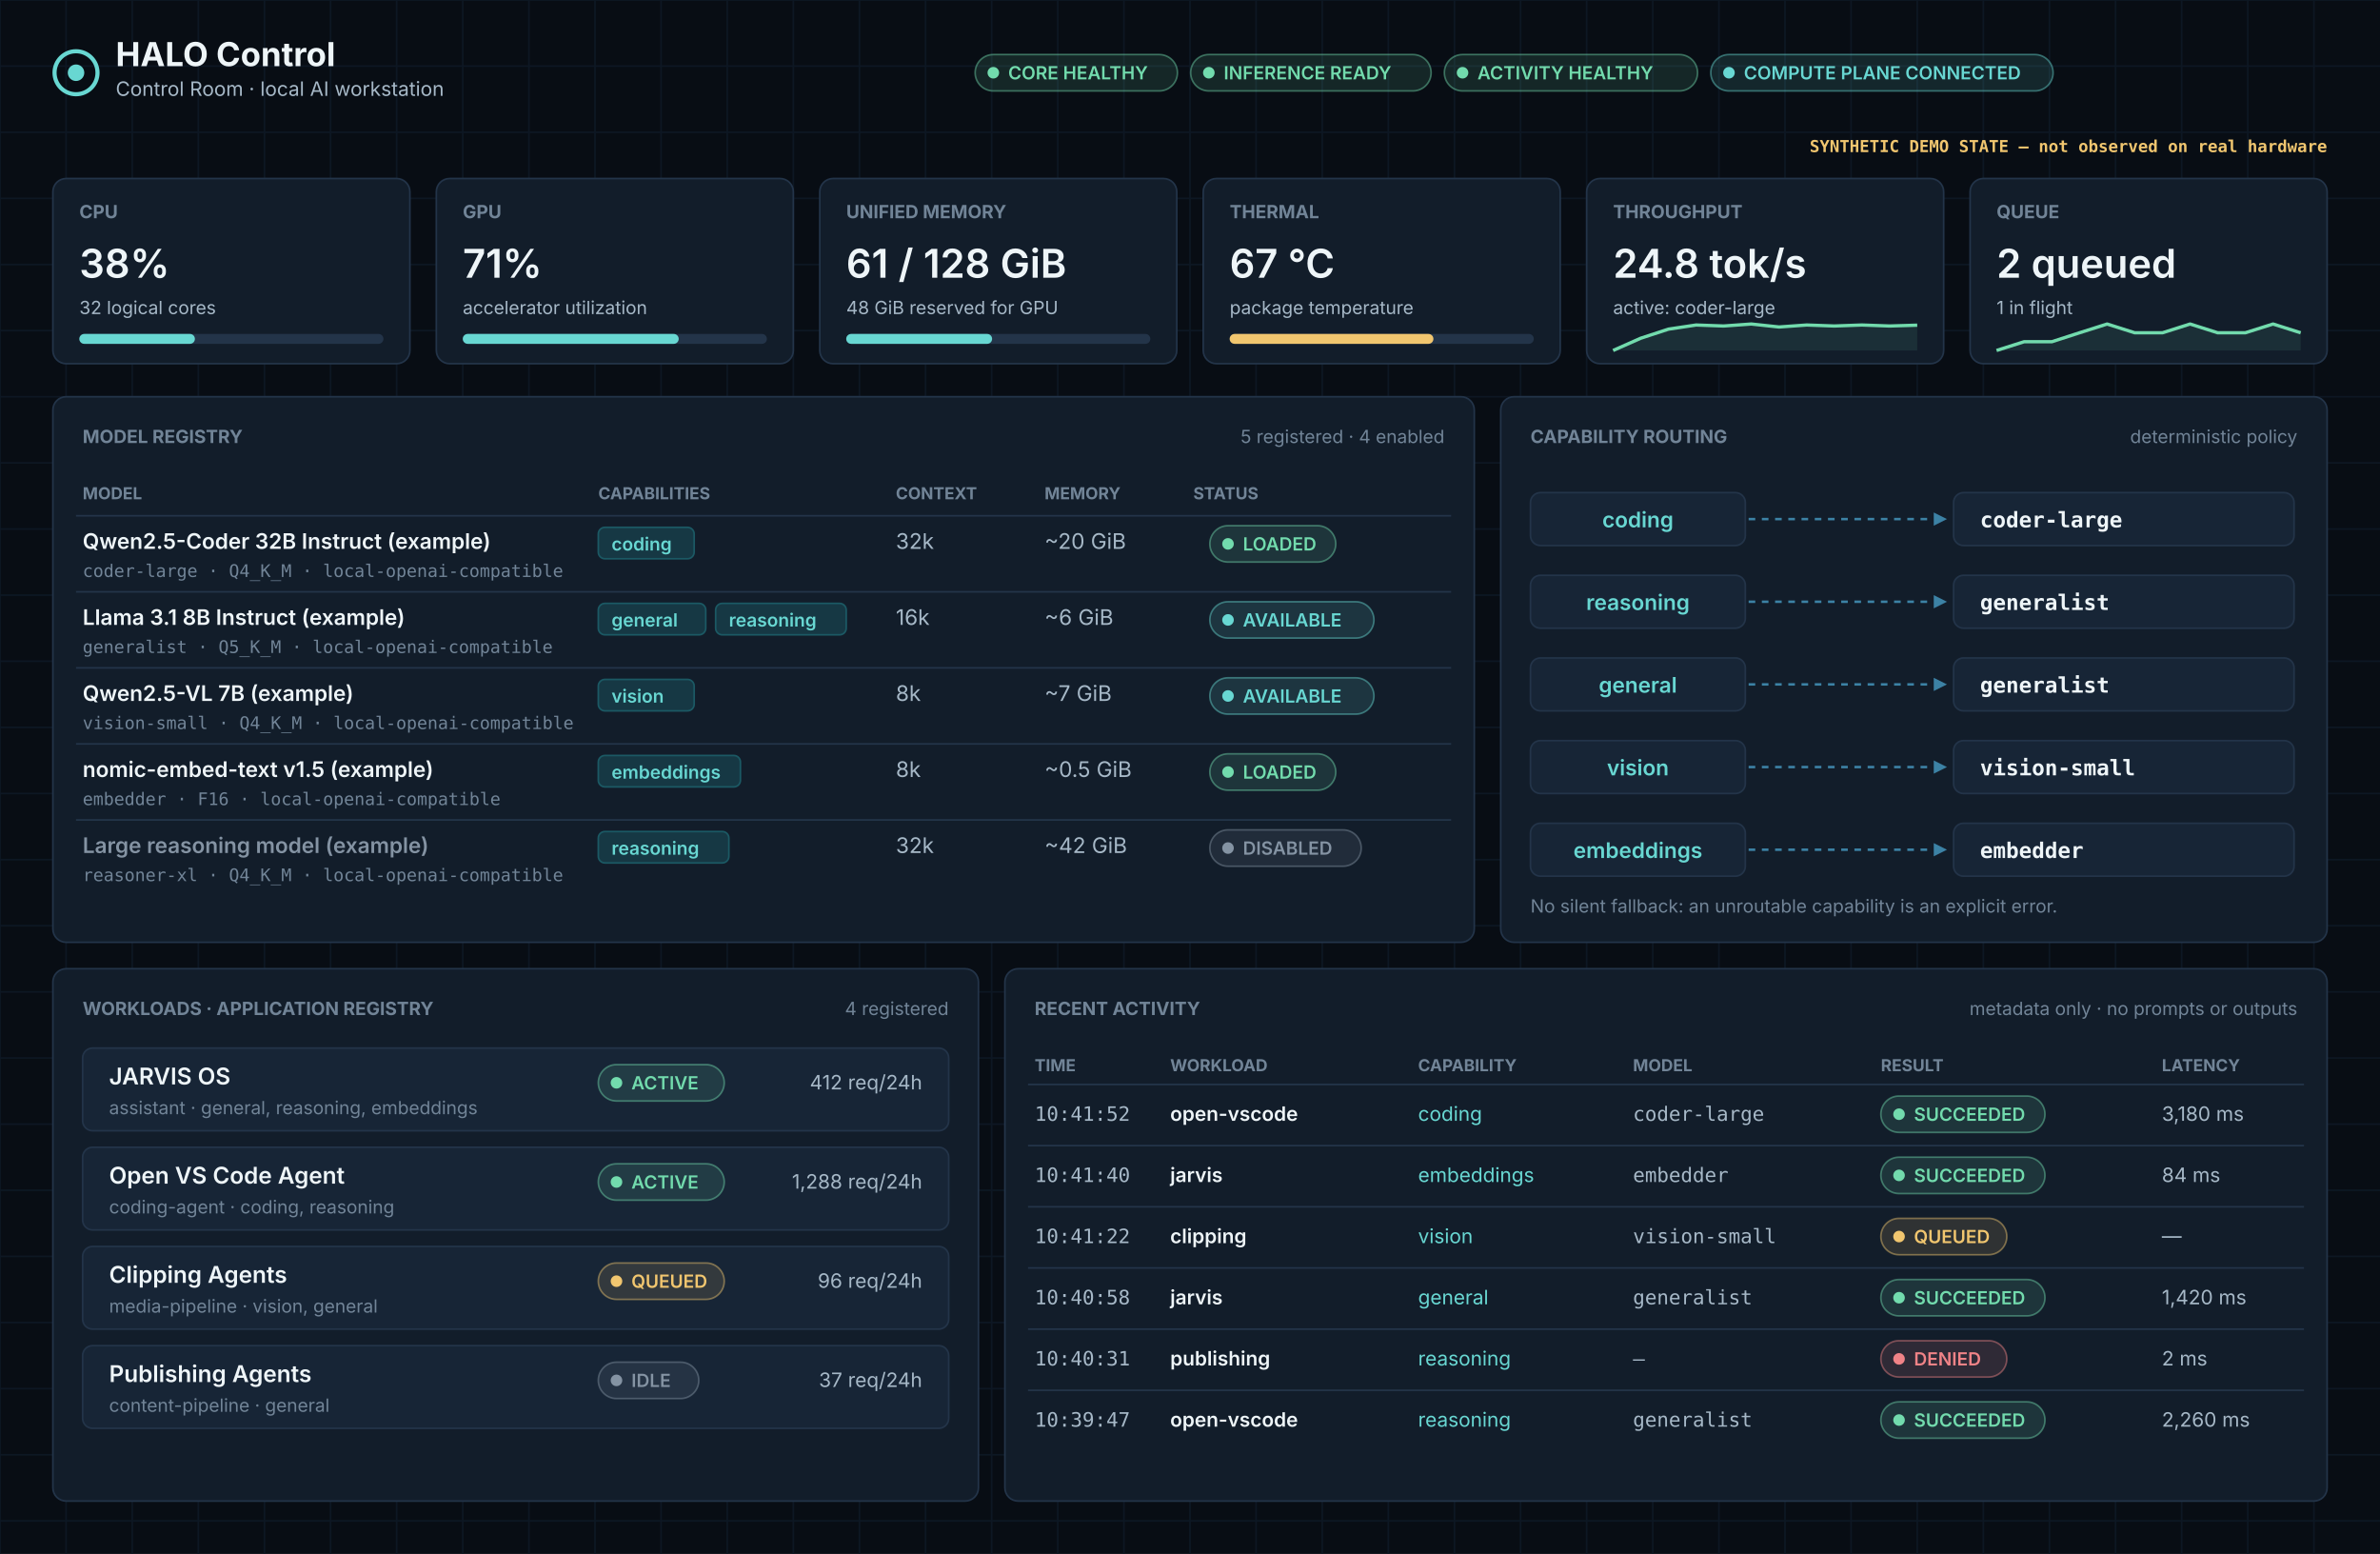
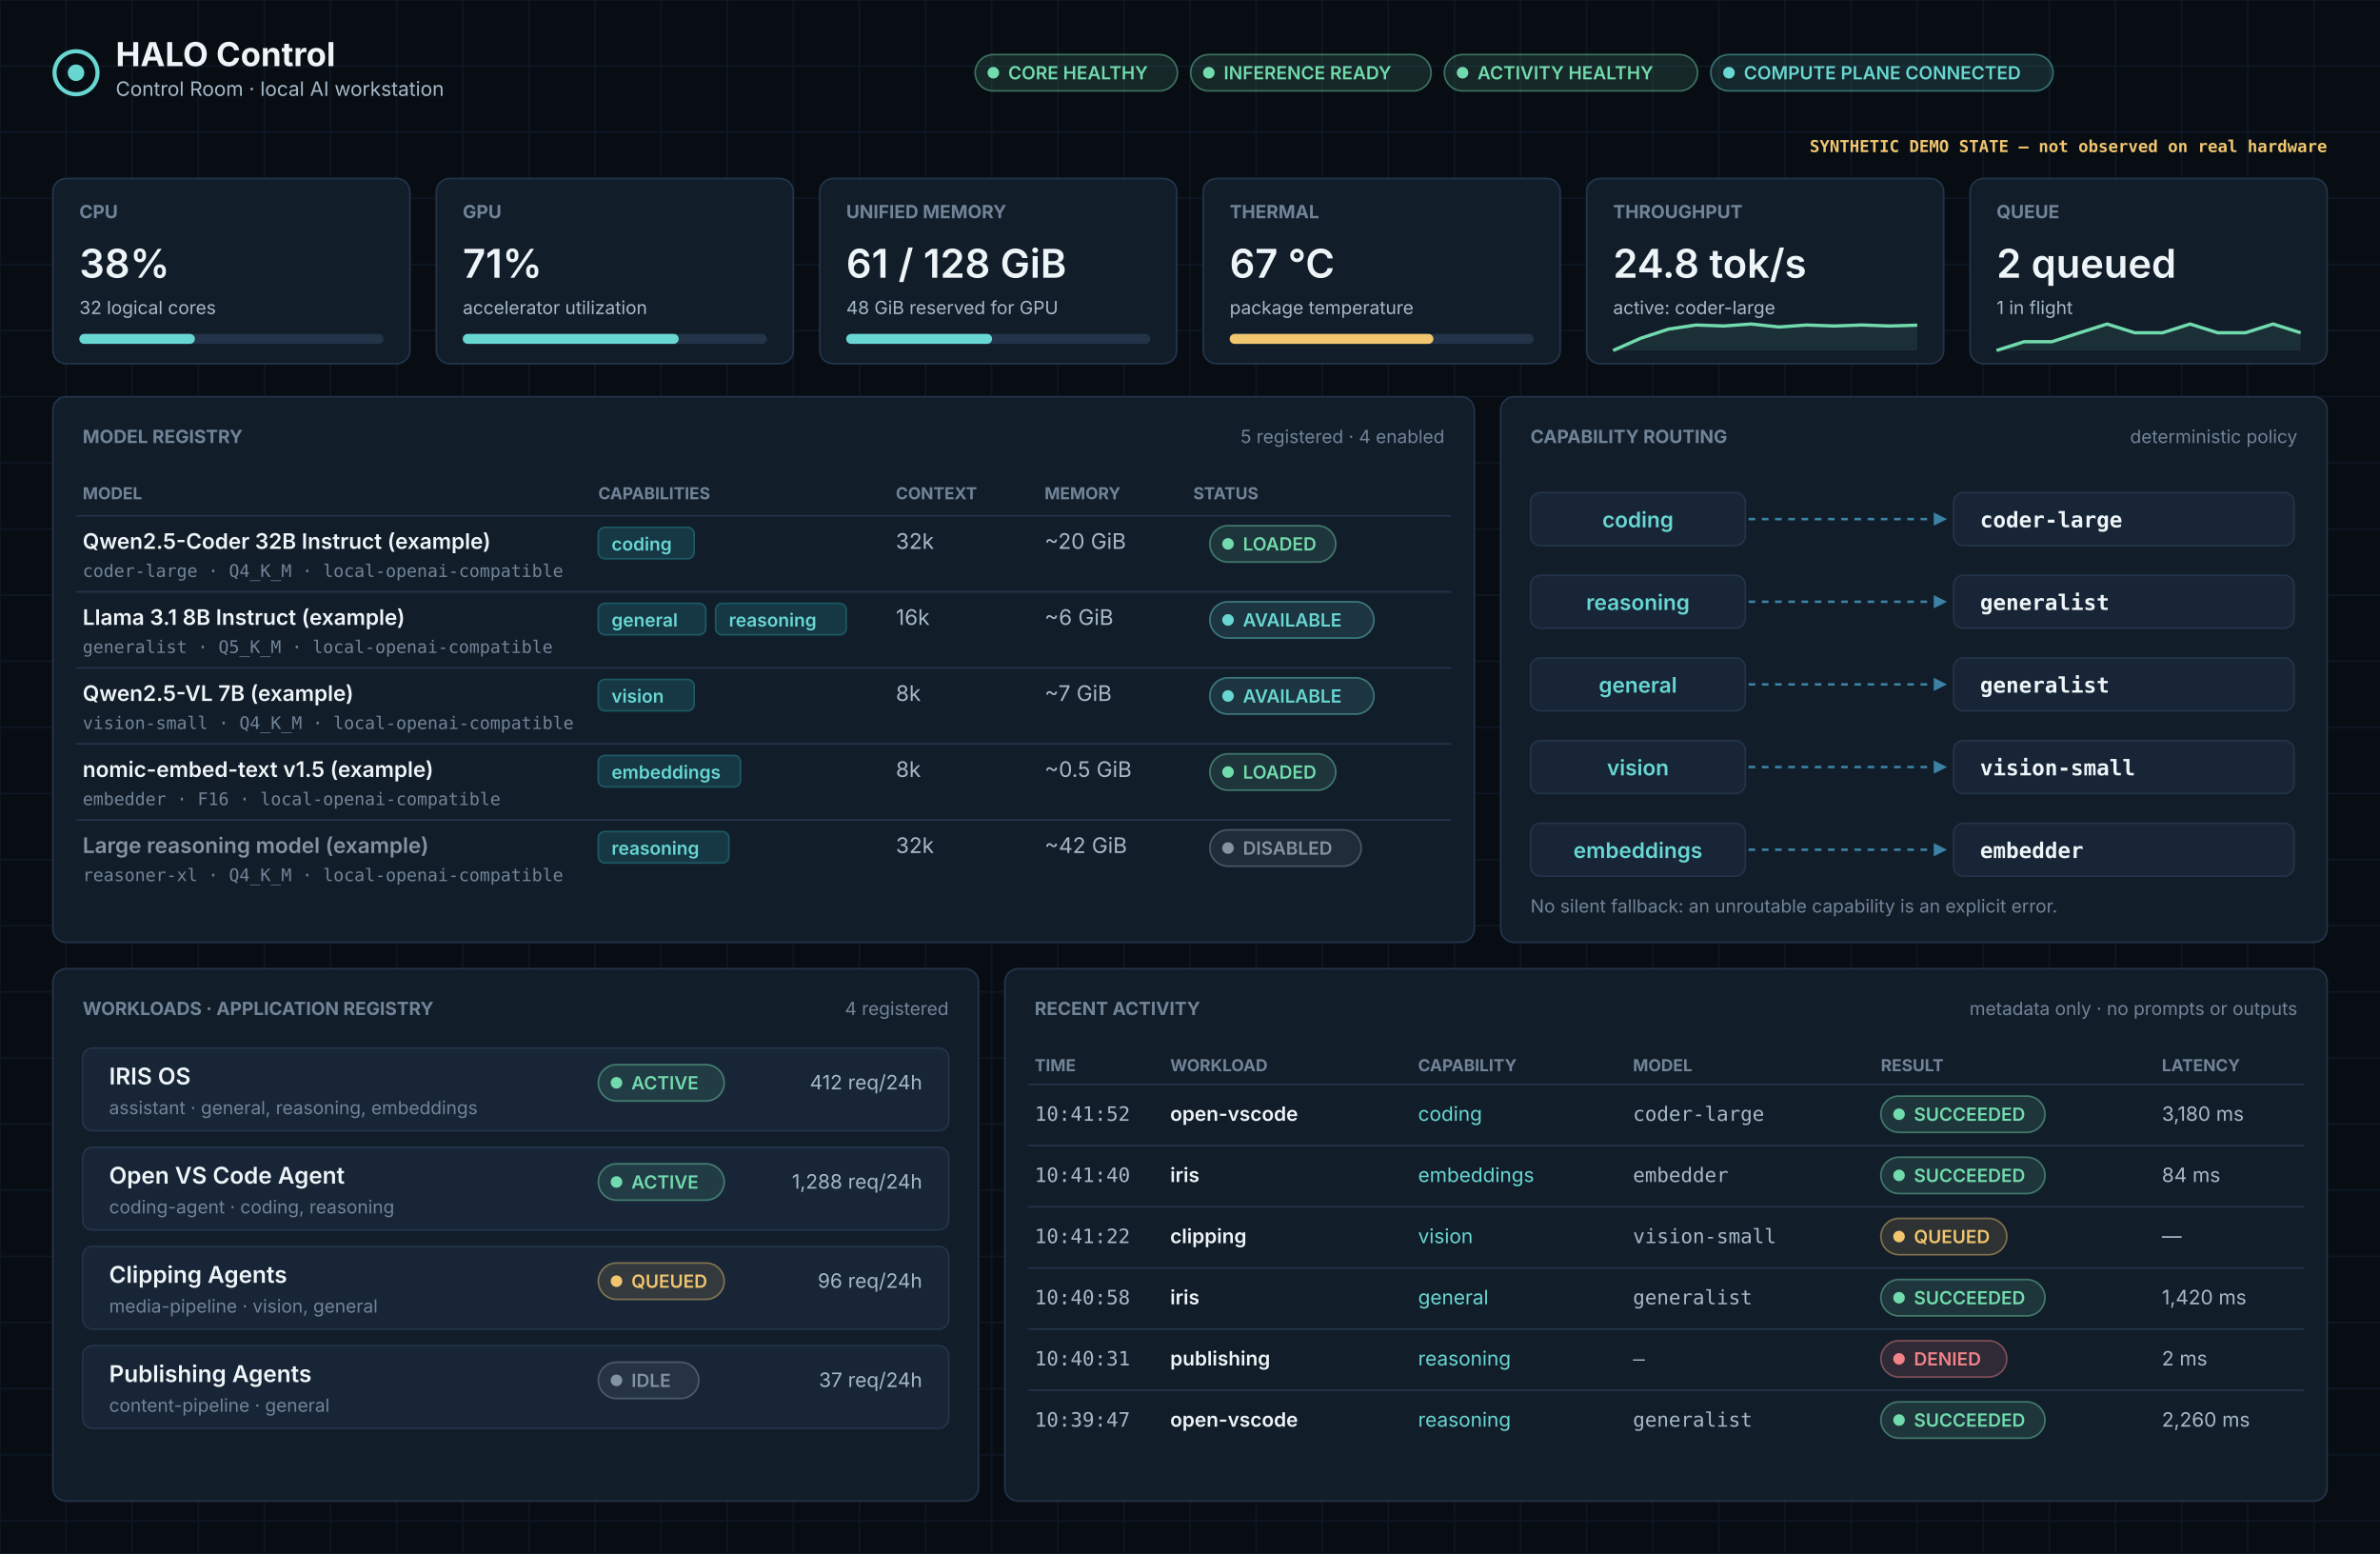
<svg xmlns="http://www.w3.org/2000/svg" viewBox="0 0 1440 940" width="1440" height="940">
  <rect width="1440" height="940" fill="#080d14" />
  <line x1="0" y1="0" x2="0" y2="940" stroke="#0d1723" stroke-width="1" />
  <line x1="40" y1="0" x2="40" y2="940" stroke="#0d1723" stroke-width="1" />
  <line x1="80" y1="0" x2="80" y2="940" stroke="#0d1723" stroke-width="1" />
  <line x1="120" y1="0" x2="120" y2="940" stroke="#0d1723" stroke-width="1" />
  <line x1="160" y1="0" x2="160" y2="940" stroke="#0d1723" stroke-width="1" />
  <line x1="200" y1="0" x2="200" y2="940" stroke="#0d1723" stroke-width="1" />
  <line x1="240" y1="0" x2="240" y2="940" stroke="#0d1723" stroke-width="1" />
  <line x1="280" y1="0" x2="280" y2="940" stroke="#0d1723" stroke-width="1" />
  <line x1="320" y1="0" x2="320" y2="940" stroke="#0d1723" stroke-width="1" />
  <line x1="360" y1="0" x2="360" y2="940" stroke="#0d1723" stroke-width="1" />
  <line x1="400" y1="0" x2="400" y2="940" stroke="#0d1723" stroke-width="1" />
  <line x1="440" y1="0" x2="440" y2="940" stroke="#0d1723" stroke-width="1" />
  <line x1="480" y1="0" x2="480" y2="940" stroke="#0d1723" stroke-width="1" />
  <line x1="520" y1="0" x2="520" y2="940" stroke="#0d1723" stroke-width="1" />
  <line x1="560" y1="0" x2="560" y2="940" stroke="#0d1723" stroke-width="1" />
  <line x1="600" y1="0" x2="600" y2="940" stroke="#0d1723" stroke-width="1" />
  <line x1="640" y1="0" x2="640" y2="940" stroke="#0d1723" stroke-width="1" />
  <line x1="680" y1="0" x2="680" y2="940" stroke="#0d1723" stroke-width="1" />
  <line x1="720" y1="0" x2="720" y2="940" stroke="#0d1723" stroke-width="1" />
  <line x1="760" y1="0" x2="760" y2="940" stroke="#0d1723" stroke-width="1" />
  <line x1="800" y1="0" x2="800" y2="940" stroke="#0d1723" stroke-width="1" />
  <line x1="840" y1="0" x2="840" y2="940" stroke="#0d1723" stroke-width="1" />
  <line x1="880" y1="0" x2="880" y2="940" stroke="#0d1723" stroke-width="1" />
  <line x1="920" y1="0" x2="920" y2="940" stroke="#0d1723" stroke-width="1" />
  <line x1="960" y1="0" x2="960" y2="940" stroke="#0d1723" stroke-width="1" />
  <line x1="1000" y1="0" x2="1000" y2="940" stroke="#0d1723" stroke-width="1" />
  <line x1="1040" y1="0" x2="1040" y2="940" stroke="#0d1723" stroke-width="1" />
  <line x1="1080" y1="0" x2="1080" y2="940" stroke="#0d1723" stroke-width="1" />
  <line x1="1120" y1="0" x2="1120" y2="940" stroke="#0d1723" stroke-width="1" />
  <line x1="1160" y1="0" x2="1160" y2="940" stroke="#0d1723" stroke-width="1" />
  <line x1="1200" y1="0" x2="1200" y2="940" stroke="#0d1723" stroke-width="1" />
  <line x1="1240" y1="0" x2="1240" y2="940" stroke="#0d1723" stroke-width="1" />
  <line x1="1280" y1="0" x2="1280" y2="940" stroke="#0d1723" stroke-width="1" />
  <line x1="1320" y1="0" x2="1320" y2="940" stroke="#0d1723" stroke-width="1" />
  <line x1="1360" y1="0" x2="1360" y2="940" stroke="#0d1723" stroke-width="1" />
  <line x1="1400" y1="0" x2="1400" y2="940" stroke="#0d1723" stroke-width="1" />
  <line x1="0" y1="0" x2="1440" y2="0" stroke="#0d1723" stroke-width="1" />
  <line x1="0" y1="40" x2="1440" y2="40" stroke="#0d1723" stroke-width="1" />
  <line x1="0" y1="80" x2="1440" y2="80" stroke="#0d1723" stroke-width="1" />
  <line x1="0" y1="120" x2="1440" y2="120" stroke="#0d1723" stroke-width="1" />
  <line x1="0" y1="160" x2="1440" y2="160" stroke="#0d1723" stroke-width="1" />
  <line x1="0" y1="200" x2="1440" y2="200" stroke="#0d1723" stroke-width="1" />
  <line x1="0" y1="240" x2="1440" y2="240" stroke="#0d1723" stroke-width="1" />
  <line x1="0" y1="280" x2="1440" y2="280" stroke="#0d1723" stroke-width="1" />
  <line x1="0" y1="320" x2="1440" y2="320" stroke="#0d1723" stroke-width="1" />
  <line x1="0" y1="360" x2="1440" y2="360" stroke="#0d1723" stroke-width="1" />
  <line x1="0" y1="400" x2="1440" y2="400" stroke="#0d1723" stroke-width="1" />
  <line x1="0" y1="440" x2="1440" y2="440" stroke="#0d1723" stroke-width="1" />
  <line x1="0" y1="480" x2="1440" y2="480" stroke="#0d1723" stroke-width="1" />
  <line x1="0" y1="520" x2="1440" y2="520" stroke="#0d1723" stroke-width="1" />
  <line x1="0" y1="560" x2="1440" y2="560" stroke="#0d1723" stroke-width="1" />
  <line x1="0" y1="600" x2="1440" y2="600" stroke="#0d1723" stroke-width="1" />
  <line x1="0" y1="640" x2="1440" y2="640" stroke="#0d1723" stroke-width="1" />
  <line x1="0" y1="680" x2="1440" y2="680" stroke="#0d1723" stroke-width="1" />
  <line x1="0" y1="720" x2="1440" y2="720" stroke="#0d1723" stroke-width="1" />
  <line x1="0" y1="760" x2="1440" y2="760" stroke="#0d1723" stroke-width="1" />
  <line x1="0" y1="800" x2="1440" y2="800" stroke="#0d1723" stroke-width="1" />
  <line x1="0" y1="840" x2="1440" y2="840" stroke="#0d1723" stroke-width="1" />
  <line x1="0" y1="880" x2="1440" y2="880" stroke="#0d1723" stroke-width="1" />
  <line x1="0" y1="920" x2="1440" y2="920" stroke="#0d1723" stroke-width="1" />
  <circle cx="46" cy="44" r="13" fill="none" stroke="#68d7d2" stroke-width="2.5" />
  <circle cx="46" cy="44" r="5" fill="#68d7d2" />
  <text x="70" y="40" font-size="20" fill="#eef5f8" font-weight="700" text-anchor="start" font-family="Inter, DejaVu Sans, Helvetica, Arial, sans-serif">HALO Control</text>
  <text x="70" y="58" font-size="12" fill="#a6b8c7" font-weight="400" text-anchor="start" font-family="Inter, DejaVu Sans, Helvetica, Arial, sans-serif">Control Room · local AI workstation</text>
  <rect x="590" y="33" width="122.4" height="22" rx="11" fill="#72dbad" fill-opacity=".13" stroke="#72dbad" stroke-opacity=".45" />
  <circle cx="601" cy="44" r="3.5" fill="#72dbad" />
  <text x="610" y="48" font-size="11" fill="#72dbad" font-weight="600" text-anchor="start" font-family="Inter, DejaVu Sans, Helvetica, Arial, sans-serif">CORE HEALTHY</text>
  <rect x="720.4" y="33" width="145.5" height="22" rx="11" fill="#72dbad" fill-opacity=".13" stroke="#72dbad" stroke-opacity=".45" />
  <circle cx="731.4" cy="44" r="3.5" fill="#72dbad" />
  <text x="740.4" y="48" font-size="11" fill="#72dbad" font-weight="600" text-anchor="start" font-family="Inter, DejaVu Sans, Helvetica, Arial, sans-serif">INFERENCE READY</text>
  <rect x="873.9" y="33" width="153.2" height="22" rx="11" fill="#72dbad" fill-opacity=".13" stroke="#72dbad" stroke-opacity=".45" />
  <circle cx="884.9" cy="44" r="3.5" fill="#72dbad" />
  <text x="893.9" y="48" font-size="11" fill="#72dbad" font-weight="600" text-anchor="start" font-family="Inter, DejaVu Sans, Helvetica, Arial, sans-serif">ACTIVITY HEALTHY</text>
  <rect x="1035.1" y="33" width="207.1" height="22" rx="11" fill="#68d7d2" fill-opacity=".13" stroke="#68d7d2" stroke-opacity=".45" />
  <circle cx="1046.1" cy="44" r="3.5" fill="#68d7d2" />
  <text x="1055.1" y="48" font-size="11" fill="#68d7d2" font-weight="600" text-anchor="start" font-family="Inter, DejaVu Sans, Helvetica, Arial, sans-serif">COMPUTE PLANE CONNECTED</text>
  <text x="1408" y="92" font-size="10" fill="#f1c66f" font-weight="600" text-anchor="end" font-family="DejaVu Sans Mono, Menlo, monospace">SYNTHETIC DEMO STATE — not observed on real hardware</text>
  <rect x="32.0" y="108" width="216.0" height="112" rx="8" fill="#121d2a" stroke="#233449" />
  <text x="48.0" y="132" font-size="11" fill="#718497" font-weight="700" text-anchor="start" font-family="Inter, DejaVu Sans, Helvetica, Arial, sans-serif">CPU</text>
  <text x="48.0" y="168" font-size="24" fill="#eef5f8" font-weight="600" text-anchor="start" font-family="Inter, DejaVu Sans, Helvetica, Arial, sans-serif">38%</text>
  <text x="48.0" y="190" font-size="11" fill="#a6b8c7" font-weight="400" text-anchor="start" font-family="Inter, DejaVu Sans, Helvetica, Arial, sans-serif">32 logical cores</text>
  <rect x="48.0" y="202" width="184.0" height="6" rx="3" fill="#233449" stroke="none" />
  <rect x="48.0" y="202" width="69.92" height="6" rx="3" fill="#68d7d2" stroke="none" />
  <rect x="264.0" y="108" width="216.0" height="112" rx="8" fill="#121d2a" stroke="#233449" />
  <text x="280.0" y="132" font-size="11" fill="#718497" font-weight="700" text-anchor="start" font-family="Inter, DejaVu Sans, Helvetica, Arial, sans-serif">GPU</text>
  <text x="280.0" y="168" font-size="24" fill="#eef5f8" font-weight="600" text-anchor="start" font-family="Inter, DejaVu Sans, Helvetica, Arial, sans-serif">71%</text>
  <text x="280.0" y="190" font-size="11" fill="#a6b8c7" font-weight="400" text-anchor="start" font-family="Inter, DejaVu Sans, Helvetica, Arial, sans-serif">accelerator utilization</text>
  <rect x="280.0" y="202" width="184.0" height="6" rx="3" fill="#233449" stroke="none" />
  <rect x="280.0" y="202" width="130.64" height="6" rx="3" fill="#68d7d2" stroke="none" />
  <rect x="496.0" y="108" width="216.0" height="112" rx="8" fill="#121d2a" stroke="#233449" />
  <text x="512.0" y="132" font-size="11" fill="#718497" font-weight="700" text-anchor="start" font-family="Inter, DejaVu Sans, Helvetica, Arial, sans-serif">UNIFIED MEMORY</text>
  <text x="512.0" y="168" font-size="24" fill="#eef5f8" font-weight="600" text-anchor="start" font-family="Inter, DejaVu Sans, Helvetica, Arial, sans-serif">61 / 128 GiB</text>
  <text x="512.0" y="190" font-size="11" fill="#a6b8c7" font-weight="400" text-anchor="start" font-family="Inter, DejaVu Sans, Helvetica, Arial, sans-serif">48 GiB reserved for GPU</text>
  <rect x="512.0" y="202" width="184.0" height="6" rx="3" fill="#233449" stroke="none" />
  <rect x="512.0" y="202" width="88.263" height="6" rx="3" fill="#68d7d2" stroke="none" />
  <rect x="728.0" y="108" width="216.0" height="112" rx="8" fill="#121d2a" stroke="#233449" />
  <text x="744.0" y="132" font-size="11" fill="#718497" font-weight="700" text-anchor="start" font-family="Inter, DejaVu Sans, Helvetica, Arial, sans-serif">THERMAL</text>
  <text x="744.0" y="168" font-size="24" fill="#eef5f8" font-weight="600" text-anchor="start" font-family="Inter, DejaVu Sans, Helvetica, Arial, sans-serif">67 °C</text>
  <text x="744.0" y="190" font-size="11" fill="#a6b8c7" font-weight="400" text-anchor="start" font-family="Inter, DejaVu Sans, Helvetica, Arial, sans-serif">package temperature</text>
  <rect x="744.0" y="202" width="184.0" height="6" rx="3" fill="#233449" stroke="none" />
  <rect x="744.0" y="202" width="123.28" height="6" rx="3" fill="#f1c66f" stroke="none" />
  <rect x="960.0" y="108" width="216.0" height="112" rx="8" fill="#121d2a" stroke="#233449" />
  <text x="976.0" y="132" font-size="11" fill="#718497" font-weight="700" text-anchor="start" font-family="Inter, DejaVu Sans, Helvetica, Arial, sans-serif">THROUGHPUT</text>
  <text x="976.0" y="168" font-size="24" fill="#eef5f8" font-weight="600" text-anchor="start" font-family="Inter, DejaVu Sans, Helvetica, Arial, sans-serif">24.8 tok/s</text>
  <text x="976.0" y="190" font-size="11" fill="#a6b8c7" font-weight="400" text-anchor="start" font-family="Inter, DejaVu Sans, Helvetica, Arial, sans-serif">active: coder-large</text>
  <polyline points="976.0,212.0 992.7,204.6 1009.5,199.1 1026.2,196.6 1042.9,197.2 1059.6,196.0 1076.4,197.8 1093.1,196.6 1109.8,197.2 1126.5,196.6 1143.3,197.2 1160.0,196.7" fill="none" stroke="#72dbad" stroke-width="2" stroke-linejoin="round" />
  <polygon points="976.0,212 976.0,212.0 992.7,204.6 1009.5,199.1 1026.2,196.6 1042.9,197.2 1059.6,196.0 1076.4,197.8 1093.1,196.6 1109.8,197.2 1126.5,196.6 1143.3,197.2 1160.0,196.7 1160.0,212" fill="#72dbad" opacity=".10" />
  <rect x="1192.0" y="108" width="216.0" height="112" rx="8" fill="#121d2a" stroke="#233449" />
  <text x="1208.0" y="132" font-size="11" fill="#718497" font-weight="700" text-anchor="start" font-family="Inter, DejaVu Sans, Helvetica, Arial, sans-serif">QUEUE</text>
  <text x="1208.0" y="168" font-size="24" fill="#eef5f8" font-weight="600" text-anchor="start" font-family="Inter, DejaVu Sans, Helvetica, Arial, sans-serif">2 queued</text>
  <text x="1208.0" y="190" font-size="11" fill="#a6b8c7" font-weight="400" text-anchor="start" font-family="Inter, DejaVu Sans, Helvetica, Arial, sans-serif">1 in flight</text>
  <polyline points="1208.0,212.0 1224.7,206.7 1241.5,206.7 1258.2,201.3 1274.9,196.0 1291.6,201.3 1308.4,201.3 1325.1,196.0 1341.8,201.3 1358.5,201.3 1375.3,196.0 1392.0,201.3" fill="none" stroke="#72dbad" stroke-width="2" stroke-linejoin="round" />
  <polygon points="1208.0,212 1208.0,212.0 1224.7,206.7 1241.5,206.7 1258.2,201.3 1274.9,196.0 1291.6,201.3 1308.4,201.3 1325.1,196.0 1341.8,201.3 1358.5,201.3 1375.3,196.0 1392.0,201.3 1392.0,212" fill="#72dbad" opacity=".10" />
  <rect x="32" y="240" width="860" height="330" rx="8" fill="#121d2a" stroke="#233449" />
  <text x="50" y="268" font-size="11" fill="#718497" font-weight="700" text-anchor="start" font-family="Inter, DejaVu Sans, Helvetica, Arial, sans-serif">MODEL REGISTRY</text>
  <text x="874" y="268" font-size="11" fill="#718497" font-weight="400" text-anchor="end" font-family="Inter, DejaVu Sans, Helvetica, Arial, sans-serif">5 registered · 4 enabled</text>
  <text x="50" y="302" font-size="10" fill="#718497" font-weight="700" text-anchor="start" font-family="Inter, DejaVu Sans, Helvetica, Arial, sans-serif">MODEL</text>
  <text x="362" y="302" font-size="10" fill="#718497" font-weight="700" text-anchor="start" font-family="Inter, DejaVu Sans, Helvetica, Arial, sans-serif">CAPABILITIES</text>
  <text x="542" y="302" font-size="10" fill="#718497" font-weight="700" text-anchor="start" font-family="Inter, DejaVu Sans, Helvetica, Arial, sans-serif">CONTEXT</text>
  <text x="632" y="302" font-size="10" fill="#718497" font-weight="700" text-anchor="start" font-family="Inter, DejaVu Sans, Helvetica, Arial, sans-serif">MEMORY</text>
  <text x="722" y="302" font-size="10" fill="#718497" font-weight="700" text-anchor="start" font-family="Inter, DejaVu Sans, Helvetica, Arial, sans-serif">STATUS</text>
  <line x1="46" y1="312" x2="878" y2="312" stroke="#233449" />
  <text x="50" y="332" font-size="13" fill="#eef5f8" font-weight="600" text-anchor="start" font-family="Inter, DejaVu Sans, Helvetica, Arial, sans-serif">Qwen2.5-Coder 32B Instruct (example)</text>
  <text x="50" y="349" font-size="10.5" fill="#718497" font-weight="400" text-anchor="start" font-family="DejaVu Sans Mono, Menlo, monospace">coder-large · Q4_K_M · local-openai-compatible</text>
  <rect x="362" y="319" width="58" height="19" rx="4" fill="#1b5964" fill-opacity=".45" stroke="#1b5964" />
  <text x="370" y="333" font-size="11" fill="#68d7d2" font-weight="600" text-anchor="start" font-family="Inter, DejaVu Sans, Helvetica, Arial, sans-serif">coding</text>
  <text x="542" y="332" font-size="13" fill="#a6b8c7" font-weight="400" text-anchor="start" font-family="Inter, DejaVu Sans, Helvetica, Arial, sans-serif">32k</text>
  <text x="632" y="332" font-size="13" fill="#a6b8c7" font-weight="400" text-anchor="start" font-family="Inter, DejaVu Sans, Helvetica, Arial, sans-serif">~20 GiB</text>
  <rect x="732" y="318" width="76.2" height="22" rx="11" fill="#72dbad" fill-opacity=".13" stroke="#72dbad" stroke-opacity=".45" />
  <circle cx="743" cy="329" r="3.5" fill="#72dbad" />
  <text x="752" y="333" font-size="11" fill="#72dbad" font-weight="600" text-anchor="start" font-family="Inter, DejaVu Sans, Helvetica, Arial, sans-serif">LOADED</text>
  <line x1="46" y1="358" x2="878" y2="358" stroke="#233449" />
  <text x="50" y="378" font-size="13" fill="#eef5f8" font-weight="600" text-anchor="start" font-family="Inter, DejaVu Sans, Helvetica, Arial, sans-serif">Llama 3.1 8B Instruct (example)</text>
  <text x="50" y="395" font-size="10.5" fill="#718497" font-weight="400" text-anchor="start" font-family="DejaVu Sans Mono, Menlo, monospace">generalist · Q5_K_M · local-openai-compatible</text>
  <rect x="362" y="365" width="65" height="19" rx="4" fill="#1b5964" fill-opacity=".45" stroke="#1b5964" />
  <text x="370" y="379" font-size="11" fill="#68d7d2" font-weight="600" text-anchor="start" font-family="Inter, DejaVu Sans, Helvetica, Arial, sans-serif">general</text>
  <rect x="433" y="365" width="79" height="19" rx="4" fill="#1b5964" fill-opacity=".45" stroke="#1b5964" />
  <text x="441" y="379" font-size="11" fill="#68d7d2" font-weight="600" text-anchor="start" font-family="Inter, DejaVu Sans, Helvetica, Arial, sans-serif">reasoning</text>
  <text x="542" y="378" font-size="13" fill="#a6b8c7" font-weight="400" text-anchor="start" font-family="Inter, DejaVu Sans, Helvetica, Arial, sans-serif">16k</text>
  <text x="632" y="378" font-size="13" fill="#a6b8c7" font-weight="400" text-anchor="start" font-family="Inter, DejaVu Sans, Helvetica, Arial, sans-serif">~6 GiB</text>
  <rect x="732" y="364" width="99.3" height="22" rx="11" fill="#68d7d2" fill-opacity=".13" stroke="#68d7d2" stroke-opacity=".45" />
  <circle cx="743" cy="375" r="3.5" fill="#68d7d2" />
  <text x="752" y="379" font-size="11" fill="#68d7d2" font-weight="600" text-anchor="start" font-family="Inter, DejaVu Sans, Helvetica, Arial, sans-serif">AVAILABLE</text>
  <line x1="46" y1="404" x2="878" y2="404" stroke="#233449" />
  <text x="50" y="424" font-size="13" fill="#eef5f8" font-weight="600" text-anchor="start" font-family="Inter, DejaVu Sans, Helvetica, Arial, sans-serif">Qwen2.5-VL 7B (example)</text>
  <text x="50" y="441" font-size="10.5" fill="#718497" font-weight="400" text-anchor="start" font-family="DejaVu Sans Mono, Menlo, monospace">vision-small · Q4_K_M · local-openai-compatible</text>
  <rect x="362" y="411" width="58" height="19" rx="4" fill="#1b5964" fill-opacity=".45" stroke="#1b5964" />
  <text x="370" y="425" font-size="11" fill="#68d7d2" font-weight="600" text-anchor="start" font-family="Inter, DejaVu Sans, Helvetica, Arial, sans-serif">vision</text>
  <text x="542" y="424" font-size="13" fill="#a6b8c7" font-weight="400" text-anchor="start" font-family="Inter, DejaVu Sans, Helvetica, Arial, sans-serif">8k</text>
  <text x="632" y="424" font-size="13" fill="#a6b8c7" font-weight="400" text-anchor="start" font-family="Inter, DejaVu Sans, Helvetica, Arial, sans-serif">~7 GiB</text>
  <rect x="732" y="410" width="99.3" height="22" rx="11" fill="#68d7d2" fill-opacity=".13" stroke="#68d7d2" stroke-opacity=".45" />
  <circle cx="743" cy="421" r="3.5" fill="#68d7d2" />
  <text x="752" y="425" font-size="11" fill="#68d7d2" font-weight="600" text-anchor="start" font-family="Inter, DejaVu Sans, Helvetica, Arial, sans-serif">AVAILABLE</text>
  <line x1="46" y1="450" x2="878" y2="450" stroke="#233449" />
  <text x="50" y="470" font-size="13" fill="#eef5f8" font-weight="600" text-anchor="start" font-family="Inter, DejaVu Sans, Helvetica, Arial, sans-serif">nomic-embed-text v1.5 (example)</text>
  <text x="50" y="487" font-size="10.5" fill="#718497" font-weight="400" text-anchor="start" font-family="DejaVu Sans Mono, Menlo, monospace">embedder · F16 · local-openai-compatible</text>
  <rect x="362" y="457" width="86" height="19" rx="4" fill="#1b5964" fill-opacity=".45" stroke="#1b5964" />
  <text x="370" y="471" font-size="11" fill="#68d7d2" font-weight="600" text-anchor="start" font-family="Inter, DejaVu Sans, Helvetica, Arial, sans-serif">embeddings</text>
  <text x="542" y="470" font-size="13" fill="#a6b8c7" font-weight="400" text-anchor="start" font-family="Inter, DejaVu Sans, Helvetica, Arial, sans-serif">8k</text>
  <text x="632" y="470" font-size="13" fill="#a6b8c7" font-weight="400" text-anchor="start" font-family="Inter, DejaVu Sans, Helvetica, Arial, sans-serif">~0.5 GiB</text>
  <rect x="732" y="456" width="76.2" height="22" rx="11" fill="#72dbad" fill-opacity=".13" stroke="#72dbad" stroke-opacity=".45" />
  <circle cx="743" cy="467" r="3.5" fill="#72dbad" />
  <text x="752" y="471" font-size="11" fill="#72dbad" font-weight="600" text-anchor="start" font-family="Inter, DejaVu Sans, Helvetica, Arial, sans-serif">LOADED</text>
  <line x1="46" y1="496" x2="878" y2="496" stroke="#233449" />
  <text x="50" y="516" font-size="13" fill="#8493a3" font-weight="600" text-anchor="start" font-family="Inter, DejaVu Sans, Helvetica, Arial, sans-serif">Large reasoning model (example)</text>
  <text x="50" y="533" font-size="10.5" fill="#718497" font-weight="400" text-anchor="start" font-family="DejaVu Sans Mono, Menlo, monospace">reasoner-xl · Q4_K_M · local-openai-compatible</text>
  <rect x="362" y="503" width="79" height="19" rx="4" fill="#1b5964" fill-opacity=".45" stroke="#1b5964" />
  <text x="370" y="517" font-size="11" fill="#68d7d2" font-weight="600" text-anchor="start" font-family="Inter, DejaVu Sans, Helvetica, Arial, sans-serif">reasoning</text>
  <text x="542" y="516" font-size="13" fill="#a6b8c7" font-weight="400" text-anchor="start" font-family="Inter, DejaVu Sans, Helvetica, Arial, sans-serif">32k</text>
  <text x="632" y="516" font-size="13" fill="#a6b8c7" font-weight="400" text-anchor="start" font-family="Inter, DejaVu Sans, Helvetica, Arial, sans-serif">~42 GiB</text>
  <rect x="732" y="502" width="91.6" height="22" rx="11" fill="#8493a3" fill-opacity=".13" stroke="#8493a3" stroke-opacity=".45" />
  <circle cx="743" cy="513" r="3.5" fill="#8493a3" />
  <text x="752" y="517" font-size="11" fill="#8493a3" font-weight="600" text-anchor="start" font-family="Inter, DejaVu Sans, Helvetica, Arial, sans-serif">DISABLED</text>
  <rect x="908" y="240" width="500" height="330" rx="8" fill="#121d2a" stroke="#233449" />
  <text x="926" y="268" font-size="11" fill="#718497" font-weight="700" text-anchor="start" font-family="Inter, DejaVu Sans, Helvetica, Arial, sans-serif">CAPABILITY ROUTING</text>
  <text x="1390" y="268" font-size="11" fill="#718497" font-weight="400" text-anchor="end" font-family="Inter, DejaVu Sans, Helvetica, Arial, sans-serif">deterministic policy</text>
  <rect x="926" y="298" width="130" height="32" rx="6" fill="#172536" stroke="#233449" />
  <text x="991" y="319" font-size="13" fill="#68d7d2" font-weight="600" text-anchor="middle" font-family="Inter, DejaVu Sans, Helvetica, Arial, sans-serif">coding</text>
  <line x1="1058" y1="314" x2="1170" y2="314" stroke="#3c82a5" stroke-width="1.5" stroke-dasharray="4 4" />
  <polygon points="1170,310 1178,314 1170,318" fill="#3c82a5" />
  <rect x="1182" y="298" width="206" height="32" rx="6" fill="#172536" stroke="#233449" />
  <text x="1198" y="319" font-size="13" fill="#eef5f8" font-weight="600" text-anchor="start" font-family="DejaVu Sans Mono, Menlo, monospace">coder-large</text>
  <rect x="926" y="348" width="130" height="32" rx="6" fill="#172536" stroke="#233449" />
  <text x="991" y="369" font-size="13" fill="#68d7d2" font-weight="600" text-anchor="middle" font-family="Inter, DejaVu Sans, Helvetica, Arial, sans-serif">reasoning</text>
  <line x1="1058" y1="364" x2="1170" y2="364" stroke="#3c82a5" stroke-width="1.5" stroke-dasharray="4 4" />
  <polygon points="1170,360 1178,364 1170,368" fill="#3c82a5" />
  <rect x="1182" y="348" width="206" height="32" rx="6" fill="#172536" stroke="#233449" />
  <text x="1198" y="369" font-size="13" fill="#eef5f8" font-weight="600" text-anchor="start" font-family="DejaVu Sans Mono, Menlo, monospace">generalist</text>
  <rect x="926" y="398" width="130" height="32" rx="6" fill="#172536" stroke="#233449" />
  <text x="991" y="419" font-size="13" fill="#68d7d2" font-weight="600" text-anchor="middle" font-family="Inter, DejaVu Sans, Helvetica, Arial, sans-serif">general</text>
  <line x1="1058" y1="414" x2="1170" y2="414" stroke="#3c82a5" stroke-width="1.5" stroke-dasharray="4 4" />
  <polygon points="1170,410 1178,414 1170,418" fill="#3c82a5" />
  <rect x="1182" y="398" width="206" height="32" rx="6" fill="#172536" stroke="#233449" />
  <text x="1198" y="419" font-size="13" fill="#eef5f8" font-weight="600" text-anchor="start" font-family="DejaVu Sans Mono, Menlo, monospace">generalist</text>
  <rect x="926" y="448" width="130" height="32" rx="6" fill="#172536" stroke="#233449" />
  <text x="991" y="469" font-size="13" fill="#68d7d2" font-weight="600" text-anchor="middle" font-family="Inter, DejaVu Sans, Helvetica, Arial, sans-serif">vision</text>
  <line x1="1058" y1="464" x2="1170" y2="464" stroke="#3c82a5" stroke-width="1.5" stroke-dasharray="4 4" />
  <polygon points="1170,460 1178,464 1170,468" fill="#3c82a5" />
  <rect x="1182" y="448" width="206" height="32" rx="6" fill="#172536" stroke="#233449" />
  <text x="1198" y="469" font-size="13" fill="#eef5f8" font-weight="600" text-anchor="start" font-family="DejaVu Sans Mono, Menlo, monospace">vision-small</text>
  <rect x="926" y="498" width="130" height="32" rx="6" fill="#172536" stroke="#233449" />
  <text x="991" y="519" font-size="13" fill="#68d7d2" font-weight="600" text-anchor="middle" font-family="Inter, DejaVu Sans, Helvetica, Arial, sans-serif">embeddings</text>
  <line x1="1058" y1="514" x2="1170" y2="514" stroke="#3c82a5" stroke-width="1.5" stroke-dasharray="4 4" />
  <polygon points="1170,510 1178,514 1170,518" fill="#3c82a5" />
  <rect x="1182" y="498" width="206" height="32" rx="6" fill="#172536" stroke="#233449" />
  <text x="1198" y="519" font-size="13" fill="#eef5f8" font-weight="600" text-anchor="start" font-family="DejaVu Sans Mono, Menlo, monospace">embedder</text>
  <text x="926" y="552" font-size="11" fill="#718497" font-weight="400" text-anchor="start" font-family="Inter, DejaVu Sans, Helvetica, Arial, sans-serif">No silent fallback: an unroutable capability is an explicit error.</text>
  <rect x="32" y="586" width="560" height="322" rx="8" fill="#121d2a" stroke="#233449" />
  <text x="50" y="614" font-size="11" fill="#718497" font-weight="700" text-anchor="start" font-family="Inter, DejaVu Sans, Helvetica, Arial, sans-serif">WORKLOADS · APPLICATION REGISTRY</text>
  <text x="574" y="614" font-size="11" fill="#718497" font-weight="400" text-anchor="end" font-family="Inter, DejaVu Sans, Helvetica, Arial, sans-serif">4 registered</text>
  <rect x="50" y="634" width="524" height="50" rx="6" fill="#172536" stroke="#233449" />
-   <text x="66" y="656" font-size="14" fill="#eef5f8" font-weight="600" text-anchor="start" font-family="Inter, DejaVu Sans, Helvetica, Arial, sans-serif">JARVIS OS</text>
+   <text x="66" y="656" font-size="14" fill="#eef5f8" font-weight="600" text-anchor="start" font-family="Inter, DejaVu Sans, Helvetica, Arial, sans-serif">IRIS OS</text>
  <text x="66" y="674" font-size="11" fill="#718497" font-weight="400" text-anchor="start" font-family="Inter, DejaVu Sans, Helvetica, Arial, sans-serif">assistant · general, reasoning, embeddings</text>
  <rect x="362" y="644" width="76.2" height="22" rx="11" fill="#72dbad" fill-opacity=".13" stroke="#72dbad" stroke-opacity=".45" />
  <circle cx="373" cy="655" r="3.5" fill="#72dbad" />
  <text x="382" y="659" font-size="11" fill="#72dbad" font-weight="600" text-anchor="start" font-family="Inter, DejaVu Sans, Helvetica, Arial, sans-serif">ACTIVE</text>
  <text x="558" y="659" font-size="12" fill="#a6b8c7" font-weight="400" text-anchor="end" font-family="Inter, DejaVu Sans, Helvetica, Arial, sans-serif">412 req/24h</text>
  <rect x="50" y="694" width="524" height="50" rx="6" fill="#172536" stroke="#233449" />
  <text x="66" y="716" font-size="14" fill="#eef5f8" font-weight="600" text-anchor="start" font-family="Inter, DejaVu Sans, Helvetica, Arial, sans-serif">Open VS Code Agent</text>
  <text x="66" y="734" font-size="11" fill="#718497" font-weight="400" text-anchor="start" font-family="Inter, DejaVu Sans, Helvetica, Arial, sans-serif">coding-agent · coding, reasoning</text>
  <rect x="362" y="704" width="76.2" height="22" rx="11" fill="#72dbad" fill-opacity=".13" stroke="#72dbad" stroke-opacity=".45" />
  <circle cx="373" cy="715" r="3.5" fill="#72dbad" />
  <text x="382" y="719" font-size="11" fill="#72dbad" font-weight="600" text-anchor="start" font-family="Inter, DejaVu Sans, Helvetica, Arial, sans-serif">ACTIVE</text>
  <text x="558" y="719" font-size="12" fill="#a6b8c7" font-weight="400" text-anchor="end" font-family="Inter, DejaVu Sans, Helvetica, Arial, sans-serif">1,288 req/24h</text>
  <rect x="50" y="754" width="524" height="50" rx="6" fill="#172536" stroke="#233449" />
  <text x="66" y="776" font-size="14" fill="#eef5f8" font-weight="600" text-anchor="start" font-family="Inter, DejaVu Sans, Helvetica, Arial, sans-serif">Clipping Agents</text>
  <text x="66" y="794" font-size="11" fill="#718497" font-weight="400" text-anchor="start" font-family="Inter, DejaVu Sans, Helvetica, Arial, sans-serif">media-pipeline · vision, general</text>
  <rect x="362" y="764" width="76.2" height="22" rx="11" fill="#f1c66f" fill-opacity=".13" stroke="#f1c66f" stroke-opacity=".45" />
  <circle cx="373" cy="775" r="3.5" fill="#f1c66f" />
  <text x="382" y="779" font-size="11" fill="#f1c66f" font-weight="600" text-anchor="start" font-family="Inter, DejaVu Sans, Helvetica, Arial, sans-serif">QUEUED</text>
  <text x="558" y="779" font-size="12" fill="#a6b8c7" font-weight="400" text-anchor="end" font-family="Inter, DejaVu Sans, Helvetica, Arial, sans-serif">96 req/24h</text>
  <rect x="50" y="814" width="524" height="50" rx="6" fill="#172536" stroke="#233449" />
  <text x="66" y="836" font-size="14" fill="#eef5f8" font-weight="600" text-anchor="start" font-family="Inter, DejaVu Sans, Helvetica, Arial, sans-serif">Publishing Agents</text>
  <text x="66" y="854" font-size="11" fill="#718497" font-weight="400" text-anchor="start" font-family="Inter, DejaVu Sans, Helvetica, Arial, sans-serif">content-pipeline · general</text>
  <rect x="362" y="824" width="60.8" height="22" rx="11" fill="#8493a3" fill-opacity=".13" stroke="#8493a3" stroke-opacity=".45" />
  <circle cx="373" cy="835" r="3.5" fill="#8493a3" />
  <text x="382" y="839" font-size="11" fill="#8493a3" font-weight="600" text-anchor="start" font-family="Inter, DejaVu Sans, Helvetica, Arial, sans-serif">IDLE</text>
  <text x="558" y="839" font-size="12" fill="#a6b8c7" font-weight="400" text-anchor="end" font-family="Inter, DejaVu Sans, Helvetica, Arial, sans-serif">37 req/24h</text>
  <rect x="608" y="586" width="800" height="322" rx="8" fill="#121d2a" stroke="#233449" />
  <text x="626" y="614" font-size="11" fill="#718497" font-weight="700" text-anchor="start" font-family="Inter, DejaVu Sans, Helvetica, Arial, sans-serif">RECENT ACTIVITY</text>
  <text x="1390" y="614" font-size="11" fill="#718497" font-weight="400" text-anchor="end" font-family="Inter, DejaVu Sans, Helvetica, Arial, sans-serif">metadata only · no prompts or outputs</text>
  <text x="626" y="648" font-size="10" fill="#718497" font-weight="700" text-anchor="start" font-family="Inter, DejaVu Sans, Helvetica, Arial, sans-serif">TIME</text>
  <text x="708" y="648" font-size="10" fill="#718497" font-weight="700" text-anchor="start" font-family="Inter, DejaVu Sans, Helvetica, Arial, sans-serif">WORKLOAD</text>
  <text x="858" y="648" font-size="10" fill="#718497" font-weight="700" text-anchor="start" font-family="Inter, DejaVu Sans, Helvetica, Arial, sans-serif">CAPABILITY</text>
  <text x="988" y="648" font-size="10" fill="#718497" font-weight="700" text-anchor="start" font-family="Inter, DejaVu Sans, Helvetica, Arial, sans-serif">MODEL</text>
  <text x="1138" y="648" font-size="10" fill="#718497" font-weight="700" text-anchor="start" font-family="Inter, DejaVu Sans, Helvetica, Arial, sans-serif">RESULT</text>
  <text x="1308" y="648" font-size="10" fill="#718497" font-weight="700" text-anchor="start" font-family="Inter, DejaVu Sans, Helvetica, Arial, sans-serif">LATENCY</text>
  <line x1="622" y1="656" x2="1394" y2="656" stroke="#233449" />
  <text x="626" y="678" font-size="12" fill="#a6b8c7" font-weight="400" text-anchor="start" font-family="DejaVu Sans Mono, Menlo, monospace">10:41:52</text>
  <text x="708" y="678" font-size="12" fill="#eef5f8" font-weight="600" text-anchor="start" font-family="Inter, DejaVu Sans, Helvetica, Arial, sans-serif">open-vscode</text>
  <text x="858" y="678" font-size="12" fill="#68d7d2" font-weight="400" text-anchor="start" font-family="Inter, DejaVu Sans, Helvetica, Arial, sans-serif">coding</text>
  <text x="988" y="678" font-size="12" fill="#a6b8c7" font-weight="400" text-anchor="start" font-family="DejaVu Sans Mono, Menlo, monospace">coder-large</text>
  <rect x="1138" y="663" width="99.3" height="22" rx="11" fill="#72dbad" fill-opacity=".13" stroke="#72dbad" stroke-opacity=".45" />
  <circle cx="1149" cy="674" r="3.5" fill="#72dbad" />
  <text x="1158" y="678" font-size="11" fill="#72dbad" font-weight="600" text-anchor="start" font-family="Inter, DejaVu Sans, Helvetica, Arial, sans-serif">SUCCEEDED</text>
  <text x="1308" y="678" font-size="12" fill="#a6b8c7" font-weight="400" text-anchor="start" font-family="Inter, DejaVu Sans, Helvetica, Arial, sans-serif">3,180 ms</text>
  <line x1="622" y1="693" x2="1394" y2="693" stroke="#233449" />
  <text x="626" y="715" font-size="12" fill="#a6b8c7" font-weight="400" text-anchor="start" font-family="DejaVu Sans Mono, Menlo, monospace">10:41:40</text>
-   <text x="708" y="715" font-size="12" fill="#eef5f8" font-weight="600" text-anchor="start" font-family="Inter, DejaVu Sans, Helvetica, Arial, sans-serif">jarvis</text>
+   <text x="708" y="715" font-size="12" fill="#eef5f8" font-weight="600" text-anchor="start" font-family="Inter, DejaVu Sans, Helvetica, Arial, sans-serif">iris</text>
  <text x="858" y="715" font-size="12" fill="#68d7d2" font-weight="400" text-anchor="start" font-family="Inter, DejaVu Sans, Helvetica, Arial, sans-serif">embeddings</text>
  <text x="988" y="715" font-size="12" fill="#a6b8c7" font-weight="400" text-anchor="start" font-family="DejaVu Sans Mono, Menlo, monospace">embedder</text>
  <rect x="1138" y="700" width="99.3" height="22" rx="11" fill="#72dbad" fill-opacity=".13" stroke="#72dbad" stroke-opacity=".45" />
  <circle cx="1149" cy="711" r="3.5" fill="#72dbad" />
  <text x="1158" y="715" font-size="11" fill="#72dbad" font-weight="600" text-anchor="start" font-family="Inter, DejaVu Sans, Helvetica, Arial, sans-serif">SUCCEEDED</text>
  <text x="1308" y="715" font-size="12" fill="#a6b8c7" font-weight="400" text-anchor="start" font-family="Inter, DejaVu Sans, Helvetica, Arial, sans-serif">84 ms</text>
  <line x1="622" y1="730" x2="1394" y2="730" stroke="#233449" />
  <text x="626" y="752" font-size="12" fill="#a6b8c7" font-weight="400" text-anchor="start" font-family="DejaVu Sans Mono, Menlo, monospace">10:41:22</text>
  <text x="708" y="752" font-size="12" fill="#eef5f8" font-weight="600" text-anchor="start" font-family="Inter, DejaVu Sans, Helvetica, Arial, sans-serif">clipping</text>
  <text x="858" y="752" font-size="12" fill="#68d7d2" font-weight="400" text-anchor="start" font-family="Inter, DejaVu Sans, Helvetica, Arial, sans-serif">vision</text>
  <text x="988" y="752" font-size="12" fill="#a6b8c7" font-weight="400" text-anchor="start" font-family="DejaVu Sans Mono, Menlo, monospace">vision-small</text>
  <rect x="1138" y="737" width="76.2" height="22" rx="11" fill="#f1c66f" fill-opacity=".13" stroke="#f1c66f" stroke-opacity=".45" />
  <circle cx="1149" cy="748" r="3.5" fill="#f1c66f" />
  <text x="1158" y="752" font-size="11" fill="#f1c66f" font-weight="600" text-anchor="start" font-family="Inter, DejaVu Sans, Helvetica, Arial, sans-serif">QUEUED</text>
  <text x="1308" y="752" font-size="12" fill="#a6b8c7" font-weight="400" text-anchor="start" font-family="Inter, DejaVu Sans, Helvetica, Arial, sans-serif">—</text>
  <line x1="622" y1="767" x2="1394" y2="767" stroke="#233449" />
  <text x="626" y="789" font-size="12" fill="#a6b8c7" font-weight="400" text-anchor="start" font-family="DejaVu Sans Mono, Menlo, monospace">10:40:58</text>
-   <text x="708" y="789" font-size="12" fill="#eef5f8" font-weight="600" text-anchor="start" font-family="Inter, DejaVu Sans, Helvetica, Arial, sans-serif">jarvis</text>
+   <text x="708" y="789" font-size="12" fill="#eef5f8" font-weight="600" text-anchor="start" font-family="Inter, DejaVu Sans, Helvetica, Arial, sans-serif">iris</text>
  <text x="858" y="789" font-size="12" fill="#68d7d2" font-weight="400" text-anchor="start" font-family="Inter, DejaVu Sans, Helvetica, Arial, sans-serif">general</text>
  <text x="988" y="789" font-size="12" fill="#a6b8c7" font-weight="400" text-anchor="start" font-family="DejaVu Sans Mono, Menlo, monospace">generalist</text>
  <rect x="1138" y="774" width="99.3" height="22" rx="11" fill="#72dbad" fill-opacity=".13" stroke="#72dbad" stroke-opacity=".45" />
  <circle cx="1149" cy="785" r="3.5" fill="#72dbad" />
  <text x="1158" y="789" font-size="11" fill="#72dbad" font-weight="600" text-anchor="start" font-family="Inter, DejaVu Sans, Helvetica, Arial, sans-serif">SUCCEEDED</text>
  <text x="1308" y="789" font-size="12" fill="#a6b8c7" font-weight="400" text-anchor="start" font-family="Inter, DejaVu Sans, Helvetica, Arial, sans-serif">1,420 ms</text>
  <line x1="622" y1="804" x2="1394" y2="804" stroke="#233449" />
  <text x="626" y="826" font-size="12" fill="#a6b8c7" font-weight="400" text-anchor="start" font-family="DejaVu Sans Mono, Menlo, monospace">10:40:31</text>
  <text x="708" y="826" font-size="12" fill="#eef5f8" font-weight="600" text-anchor="start" font-family="Inter, DejaVu Sans, Helvetica, Arial, sans-serif">publishing</text>
  <text x="858" y="826" font-size="12" fill="#68d7d2" font-weight="400" text-anchor="start" font-family="Inter, DejaVu Sans, Helvetica, Arial, sans-serif">reasoning</text>
  <text x="988" y="826" font-size="12" fill="#a6b8c7" font-weight="400" text-anchor="start" font-family="DejaVu Sans Mono, Menlo, monospace">—</text>
  <rect x="1138" y="811" width="76.2" height="22" rx="11" fill="#f08387" fill-opacity=".13" stroke="#f08387" stroke-opacity=".45" />
  <circle cx="1149" cy="822" r="3.5" fill="#f08387" />
  <text x="1158" y="826" font-size="11" fill="#f08387" font-weight="600" text-anchor="start" font-family="Inter, DejaVu Sans, Helvetica, Arial, sans-serif">DENIED</text>
  <text x="1308" y="826" font-size="12" fill="#a6b8c7" font-weight="400" text-anchor="start" font-family="Inter, DejaVu Sans, Helvetica, Arial, sans-serif">2 ms</text>
  <line x1="622" y1="841" x2="1394" y2="841" stroke="#233449" />
  <text x="626" y="863" font-size="12" fill="#a6b8c7" font-weight="400" text-anchor="start" font-family="DejaVu Sans Mono, Menlo, monospace">10:39:47</text>
  <text x="708" y="863" font-size="12" fill="#eef5f8" font-weight="600" text-anchor="start" font-family="Inter, DejaVu Sans, Helvetica, Arial, sans-serif">open-vscode</text>
  <text x="858" y="863" font-size="12" fill="#68d7d2" font-weight="400" text-anchor="start" font-family="Inter, DejaVu Sans, Helvetica, Arial, sans-serif">reasoning</text>
  <text x="988" y="863" font-size="12" fill="#a6b8c7" font-weight="400" text-anchor="start" font-family="DejaVu Sans Mono, Menlo, monospace">generalist</text>
  <rect x="1138" y="848" width="99.3" height="22" rx="11" fill="#72dbad" fill-opacity=".13" stroke="#72dbad" stroke-opacity=".45" />
  <circle cx="1149" cy="859" r="3.5" fill="#72dbad" />
  <text x="1158" y="863" font-size="11" fill="#72dbad" font-weight="600" text-anchor="start" font-family="Inter, DejaVu Sans, Helvetica, Arial, sans-serif">SUCCEEDED</text>
  <text x="1308" y="863" font-size="12" fill="#a6b8c7" font-weight="400" text-anchor="start" font-family="Inter, DejaVu Sans, Helvetica, Arial, sans-serif">2,260 ms</text>
</svg>
